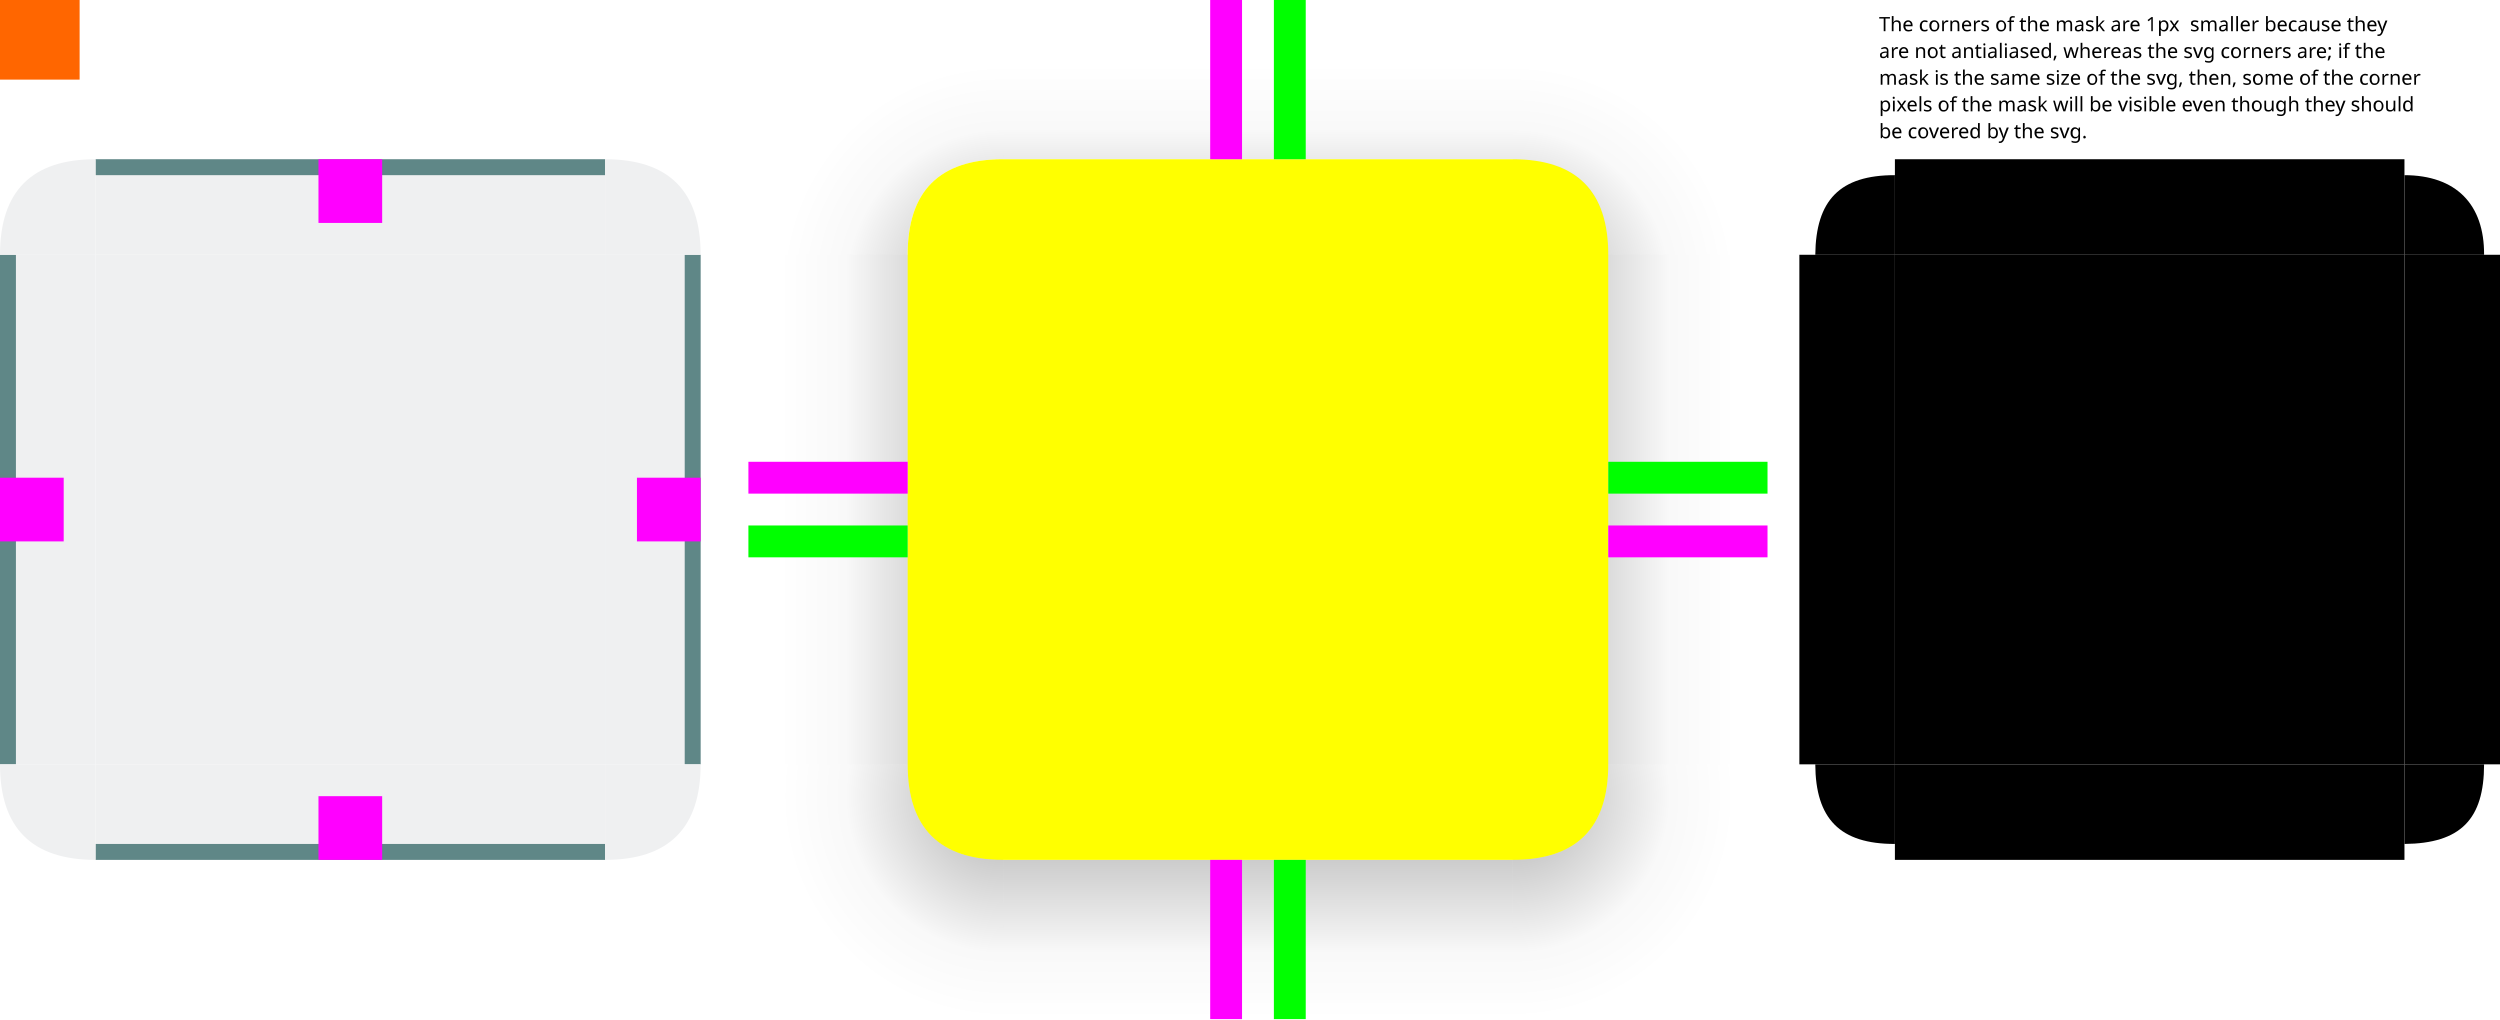
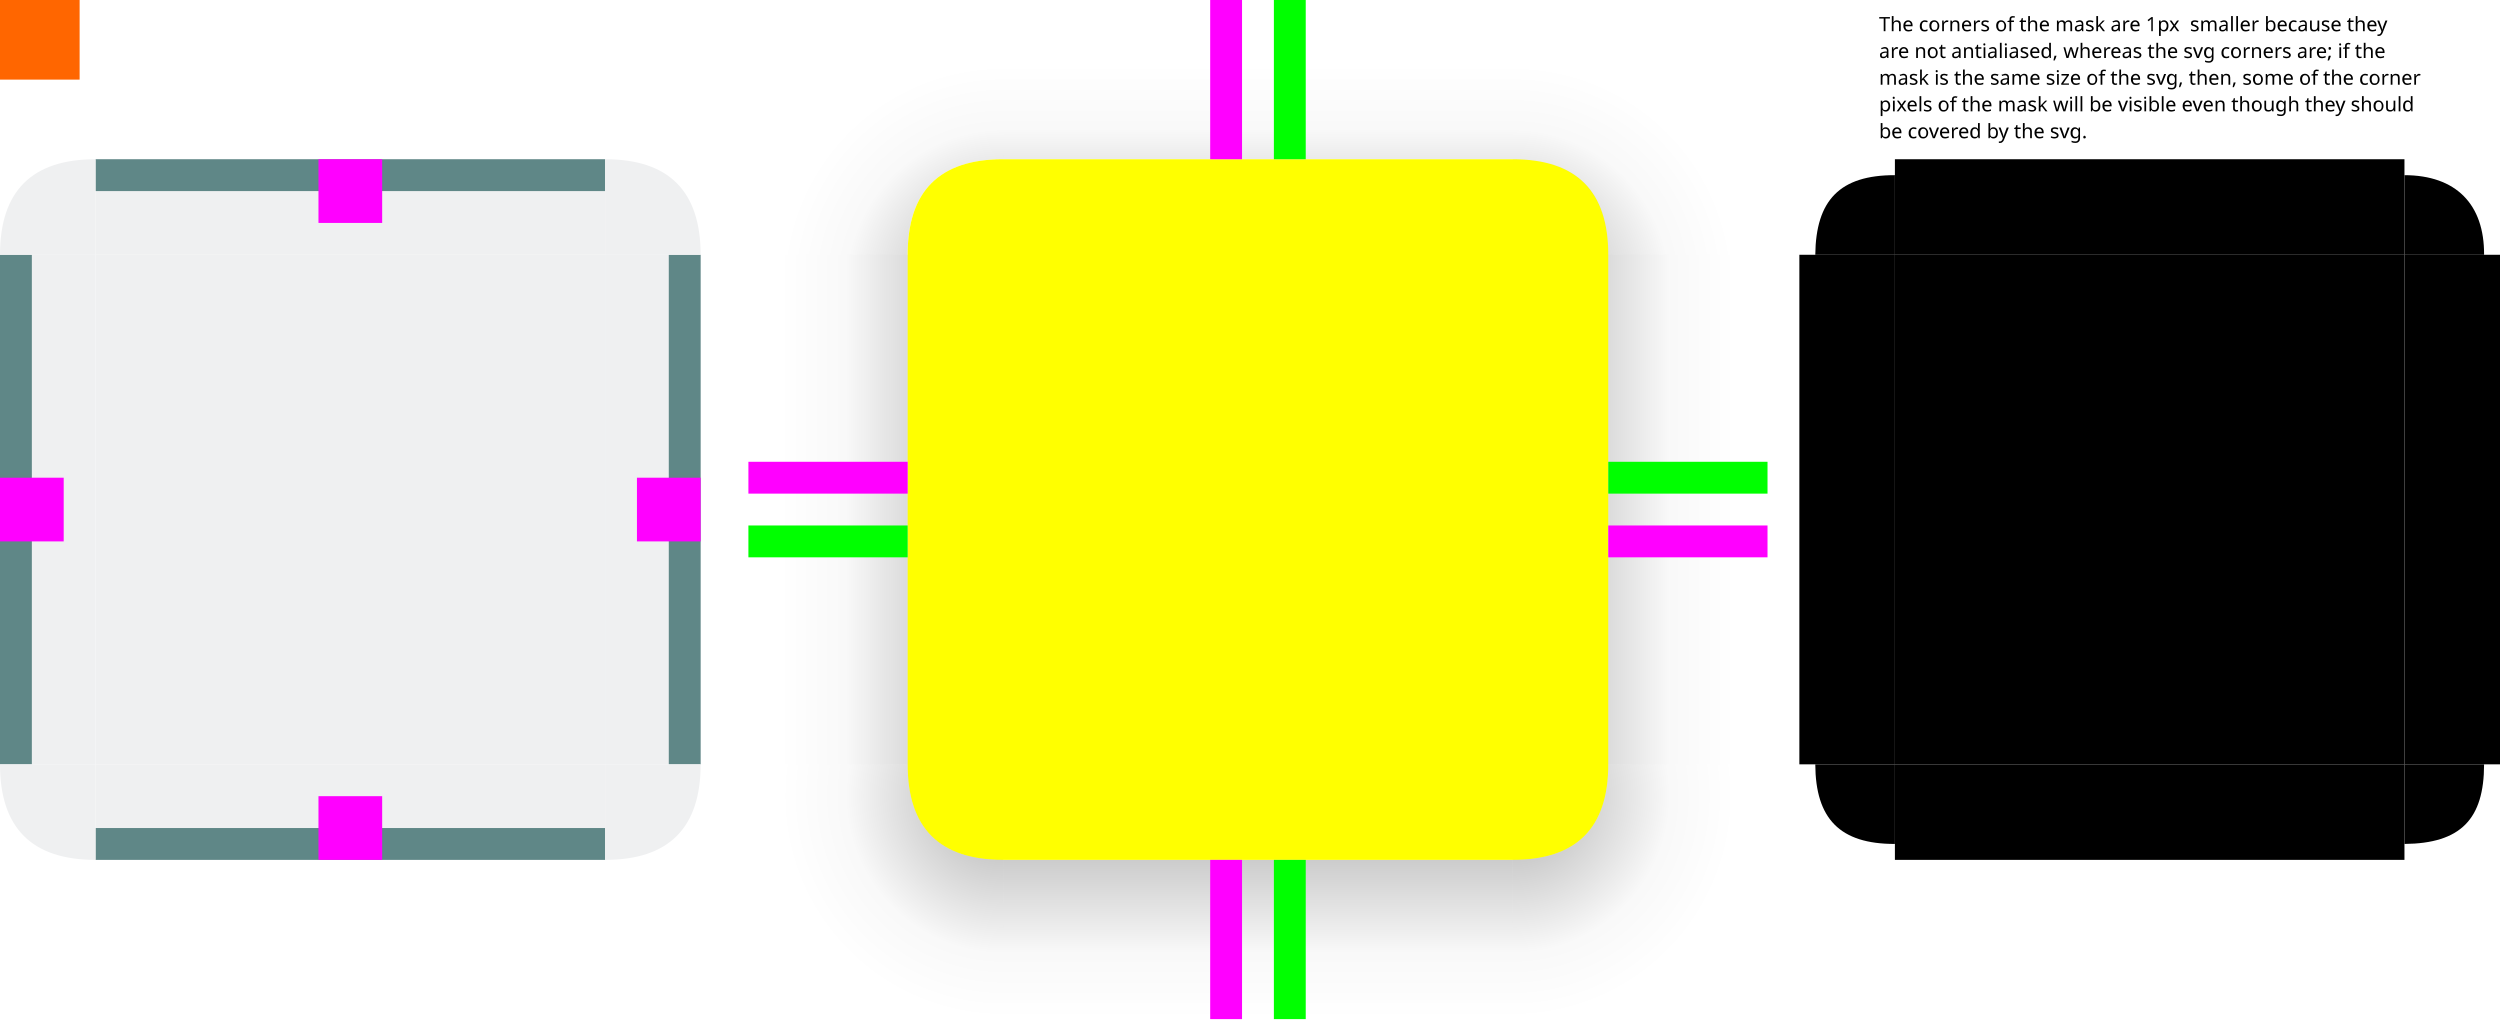
<svg xmlns="http://www.w3.org/2000/svg" xmlns:xlink="http://www.w3.org/1999/xlink" id="svg2" height="64" viewBox="0 0 157 64" width="157" version="1.1">
  <defs id="defs15">
    <style type="text/css" id="current-color-scheme">
            .ColorScheme-Text {
                color:#232629;
                stop-color:#232629;
            }
            .ColorScheme-Background {
                color:#eff0f1;
                stop-color:#eff0f1;
            }
        </style>
    <linearGradient id="shadow-side" gradientUnits="userSpaceOnUse">
      <stop id="stop1762" offset="0" style="stop-color:#000;stop-opacity:.2" />
      <stop id="stop1760" offset=".333" style="stop-color:#000;stop-opacity:.1" />
      <stop id="stop1758" offset=".5" style="stop-color:#000;stop-opacity:.05" />
      <stop id="stop1756" offset=".583" style="stop-color:#000;stop-opacity:.025" />
      <stop id="stop1754" offset="1" style="stop-color:#000;stop-opacity:0" />
    </linearGradient>
    <linearGradient id="shadow-corner" gradientUnits="userSpaceOnUse">
      <stop id="stop11958" offset="0" style="stop-color:#000;stop-opacity:1" />
      <stop id="stop11960" offset=".286" style="stop-color:#000;stop-opacity:.2" />
      <stop id="stop11962" offset=".524" style="stop-color:#000;stop-opacity:.1" />
      <stop id="stop11966" offset=".643" style="stop-color:#000;stop-opacity:.05" />
      <stop id="stop11968" offset=".702" style="stop-color:#000;stop-opacity:.025" />
      <stop id="stop11970" offset="1" style="stop-color:#000;stop-opacity:0" />
    </linearGradient>
    <linearGradient xlink:href="#shadow-side" id="linearGradient1734" gradientUnits="userSpaceOnUse" x1="16" y1="6" x2="16" y2="16" />
    <linearGradient xlink:href="#shadow-side" id="linearGradient1984" gradientUnits="userSpaceOnUse" x1="12" y1="16" x2="2" y2="16" />
    <linearGradient xlink:href="#shadow-side" id="linearGradient4945" gradientUnits="userSpaceOnUse" x1="16" y1="14" x2="16" y2="4" />
    <linearGradient xlink:href="#shadow-side" id="linearGradient8667" gradientUnits="userSpaceOnUse" x1="4" y1="16" x2="14" y2="16" />
    <radialGradient xlink:href="#shadow-corner" id="radialGradient3268" cx="95" cy="50" fx="95" fy="50" r="6.5" gradientUnits="userSpaceOnUse" gradientTransform="matrix(0,2.153846,-2.153846,0,107.6923,-202.6154)" />
    <radialGradient xlink:href="#shadow-corner" id="radialGradient3268-4" cx="95" cy="50" fx="95" fy="50" r="6.5" gradientUnits="userSpaceOnUse" gradientTransform="matrix(0,2.153846,-2.153846,0,107.6923,-202.6154)" />
    <radialGradient xlink:href="#shadow-corner" id="radialGradient3268-6" cx="93.143" cy="50" fx="93.143" fy="50" r="6.5" gradientUnits="userSpaceOnUse" gradientTransform="matrix(0,2.153846,-2.153846,0,107.6923,-202.6154)" />
    <radialGradient xlink:href="#shadow-corner" id="radialGradient3268-6-6" cx="93.143" cy="50" fx="93.143" fy="50" r="6.5" gradientUnits="userSpaceOnUse" gradientTransform="matrix(0,2.153846,-2.153846,0,107.6923,-202.6154)" />
  </defs>
  <rect id="hint-tile-center" height="5" style="fill:#ff6600" width="5" x="0" y="0" />
  <g id="top" transform="translate(6,10)">
    <rect id="rect4152" height="6" style="opacity:1;fill:currentColor" class="ColorScheme-Background" width="32" x="0" y="0" />
-     <path style="opacity:1" d="M 0,0 V 1 H 32 V 0 Z" id="path1337" fill="#5f8787" />
+     <path style="opacity:1" d="M 0,0 V 2 H 32 V 0 Z" id="path1337" fill="#5f8787" />
  </g>
  <g id="bottom" transform="translate(6,48)">
    <rect id="rect4148" height="6" style="opacity:1;fill:currentColor" class="ColorScheme-Background" width="32" x="0" y="0" />
-     <path style="opacity:1" d="M 0,5 V 6 H 32 V 5 Z" id="path1671" fill="#5f8787" />
+     <path style="opacity:1" d="M 0,4 V 6 H 32 V 4 Z" id="path1671" fill="#5f8787" />
  </g>
  <g id="left" transform="translate(0,16)">
    <rect id="rect4144" height="32" style="opacity:1;fill:currentColor" class="ColorScheme-Background" width="6" x="0" y="0" />
-     <path style="opacity:1" d="M 0,32 H 1 V 0 H 0 Z" id="path1785" fill="#5f8787" />
+     <path style="opacity:1" d="M 0,32 H 2 V 0 H 0 Z" id="path1785" fill="#5f8787" />
  </g>
  <g id="right" transform="translate(38,16)">
    <rect id="rect4140" height="32" style="opacity:1;fill:currentColor" class="ColorScheme-Background" width="6" x="0" y="0" />
-     <path style="opacity:1" d="M 5,32 H 6 V 0 H 5 Z" id="path1902" fill="#5f8787" />
+     <path style="opacity:1" d="M 4,32 H 6 V 0 H 4 Z" id="path1902" fill="#5f8787" />
  </g>
  <g id="center" transform="translate(6,16)">
    <rect id="rect4138" height="32" style="opacity:1;fill:currentColor" class="ColorScheme-Background" width="32" x="0" y="0" />
  </g>
  <g id="topleft" transform="translate(0,10)">
    <path d="M 0,6 H 6 V 0 C 2,0 0,2 0,6 Z" style="opacity:1;fill:currentColor" class="ColorScheme-Background" id="path3115" />
  </g>
  <g id="topright" transform="translate(38,10)">
    <path d="M 0,0 V 6 H 6 C 6,2 4,0 0,0 Z" style="opacity:1;fill:currentColor" class="ColorScheme-Background" id="path3118" />
  </g>
  <g id="bottomleft" transform="translate(0,48)">
    <path d="M 6,6 V 0 H 0 c 0,4 2,6 6,6 z" style="opacity:1;fill:currentColor" class="ColorScheme-Background" id="path3124" />
  </g>
  <g id="bottomright" transform="translate(38,48)">
    <path d="M 0,6 V 0 H 6 C 6,4 4,6 0,6 Z" style="opacity:1;fill:currentColor" class="ColorScheme-Background" id="path3121" />
  </g>
  <rect id="hint-top-margin" height="4" style="fill:#ff00ff;stroke-width:1" width="4" x="20" y="10" />
  <rect id="hint-bottom-margin" height="4" style="fill:#ff00ff;stroke-width:1" width="4" x="20" y="50" />
  <rect id="hint-right-margin" height="4" style="fill:#ff00ff;stroke-width:1" width="4" x="40" y="30" />
  <rect id="hint-left-margin" height="4" style="fill:#ff00ff;stroke-width:1" width="4" x="0" y="30" />
  <rect id="hint-top-inset" height="9.99999993923e-09" style="fill:#00ff00" width="4" x="20" y="10" />
  <rect id="hint-bottom-inset" height="9.99999993923e-09" style="fill:#00ff00" width="4" x="20" y="54" />
  <rect id="hint-left-inset" height="4" style="fill:#00ff00" width="9.99999993923e-09" x="0" y="30" />
  <rect id="hint-right-inset" height="4" style="fill:#00ff00" width="9.99999993923e-09" x="44" y="30" />
  <rect id="mask-top" height="6" width="32" x="119" y="10" />
  <rect id="mask-center" height="32" width="32" x="119" y="16" />
  <rect id="mask-bottom" height="6" transform="scale(1,-1)" width="32" x="119" y="-54" />
  <rect id="mask-left" height="32" width="6" x="113" y="16" />
  <rect id="mask-right" height="32" width="6" x="151" y="16" />
  <path id="mask-topleft" d="m 114,16 h -1 6 v -6 1 c -3.457,-0.005 -4.963,1.573 -5,5 z" />
  <g id="shadow-center" transform="translate(63,16)">
    <rect id="rect4908" height="32" style="opacity:0.001;fill-opacity:0.001" width="32" x="0" y="0" />
  </g>
  <g id="shadow-topleft" transform="rotate(180,31.5,8)">
    <path d="M 0,6 V 0 H 6 C 6,4 4,6 0,6 Z" style="opacity:0.001;fill:#000000;fill-opacity:0.004" id="path95-4-2" />
    <path id="path2368-7-5" style="fill:url(#radialGradient3268-6-6);fill-opacity:1;fill-rule:evenodd;stroke-width:1" d="M 6,0 C 6,4 4,6 0,6 V 16 H 3 C 10.18,16 16,10.18 16,3 V 0 Z" />
  </g>
  <g id="shadow-top" transform="translate(63)">
    <rect id="st" height="10" width="32" style="fill:url(#linearGradient4945);fill-opacity:1" x="0" y="0" />
    <rect id="rect1546" height="6" style="opacity:0.001;fill:#000000;fill-opacity:0.004;fill-rule:evenodd" width="32" y="10" x="0" />
  </g>
  <g id="shadow-bottom" transform="translate(63,48)">
    <rect id="rect1546-6" height="6" style="opacity:0.001;fill:#000000;fill-opacity:0.004;fill-rule:evenodd" width="32" x="0" y="0" />
    <rect id="sb" height="10" width="32" y="6" style="fill:url(#linearGradient1734);fill-opacity:1" x="0" />
  </g>
  <path style="opacity:1;fill:#ffff00;stroke-width:2;stroke-linecap:round" d="m 63,10 h 32 c 4,0 6,2 6,6 v 32 c 0,4 -2,6 -6,6 H 63 c -4,0 -6,-2 -6,-6 V 16 c 0,-4 2,-6 6,-6 z" id="path838" />
  <g id="shadow-left" transform="translate(47,16)">
    <rect id="sl" height="32" width="10" style="fill:url(#linearGradient1984);fill-opacity:1" x="0" y="0" />
    <rect id="rect1546-3-7" height="32" style="opacity:0.001;fill:#000000;fill-opacity:0.004;fill-rule:evenodd" width="6" x="10" y="0" />
  </g>
  <g id="shadow-right" transform="translate(95,16)">
    <rect id="rect1546-3" height="32" style="opacity:0.001;fill:#000000;fill-opacity:0.004;fill-rule:evenodd" width="6" x="0" y="0" />
    <rect id="sr" height="32" width="10" x="6" style="fill:url(#linearGradient8667);fill-opacity:1" y="0" />
  </g>
  <rect id="shadow-hint-top-margin" height="10" style="fill:#ff00ff" width="2" x="76" y="0" />
  <rect id="shadow-hint-bottom-margin" height="10" style="fill:#ff00ff" width="2" x="76" y="54" />
  <rect id="shadow-hint-right-margin" height="2" style="fill:#ff00ff" width="10" x="101" y="33" />
  <rect id="shadow-hint-left-margin" height="2" style="fill:#ff00ff" width="10" x="47" y="29" />
  <rect id="shadow-hint-top-inset" height="10" style="fill:#00ff00" width="2" x="80" y="0" />
  <rect id="shadow-hint-bottom-inset" height="10" style="fill:#00ff00" width="2" x="80" y="54" />
  <rect id="shadow-hint-right-inset" height="2" style="fill:#00ff00" width="10" x="101" y="29" />
  <rect id="shadow-hint-left-inset" height="2" style="fill:#00ff00" width="10" x="47" y="33" />
  <g id="shadow-bottomright" transform="translate(95,48)">
    <path d="M 0,6 V 0 H 6 C 6,3.999 3.98,6 0,6 Z" style="opacity:0.001;fill:#000000;fill-opacity:0.004" id="path95" />
    <path id="path2368" style="fill:url(#radialGradient3268);fill-opacity:1;fill-rule:evenodd;stroke-width:1" d="M 6,0 C 6,4 4,6 0,6 V 16 H 3 C 10.18,16 16,10.18 16,3 V 0 Z" />
  </g>
  <g id="shadow-bottomright-9" transform="translate(95,48)" />
  <g id="shadow-bottomleft" transform="matrix(-1,0,0,1,63,48)">
    <path d="M 3,6 H 0 V 0 H 6 V 3 C 6,4.657 4.657,6 3,6 Z" style="opacity:0.001;fill:#000000;fill-opacity:0.004" id="path95-1" />
    <path id="path2368-0" style="fill:url(#radialGradient3268-4);fill-opacity:1;fill-rule:evenodd;stroke-width:1" d="M 6,0 C 6,3.999 3.995,6 0,6 V 16 H 3 C 10.18,16 16,10.18 16,3 V 0 Z" />
  </g>
  <g id="shadow-topright" transform="matrix(1,0,0,-1,95,16)">
    <path d="M 3,6 H 0 V 0 H 6 V 3 C 6,4.657 4.657,6 3,6 Z" style="opacity:0.001;fill:#000000;fill-opacity:0.004" id="path95-4" />
    <path id="path2368-7" style="fill:url(#radialGradient3268-6);fill-opacity:1;fill-rule:evenodd;stroke-width:1" d="M 6,0 C 6,3.988 3.974,6 0,6 V 16 H 3 C 10.18,16 16,10.18 16,3 V 0 Z" />
  </g>
  <rect style="color:#eff0f1;fill:currentColor;fill-opacity:1;stroke:none;stop-color:#eff0f1" id="thick-center" width="32" height="32" x="19" y="75" class="ColorScheme-Background" />
  <rect transform="rotate(90)" style="fill:#800080;fill-opacity:1;stroke:none;stroke-width:1.155" id="thick-hint-right-margin" width="4" height="8" x="95" y="-56" />
  <rect transform="rotate(90)" y="-20" x="95" height="8" width="4" id="thick-hint-left-margin" style="fill:#800080;fill-opacity:1;stroke:none;stroke-width:1.155" />
  <rect y="69" x="38" height="8" width="4" id="thick-hint-top-margin" style="fill:#800080;fill-opacity:1;stroke:none;stroke-width:1.155" />
  <rect style="fill:#800080;fill-opacity:1;stroke:none;stroke-width:1.155" id="thick-hint-bottom-margin" width="4" height="8" x="39" y="105" />
  <path id="mask-topright" d="m 156,16 h 1 -6 v -6 1 c 3.233,0.006 5.021,1.824 5,5 z" />
  <path id="mask-bottomright" d="m 156,48 h 1 -6 v 6 -1 c 3.531,-0.032 5,-1.554 5,-5 z" />
  <path id="mask-bottomleft" d="m 114,48 h -1 6 v 6 -1 c -3.457,0.005 -4.984,-1.58 -5,-5 z" />
  <text xml:space="preserve" style="font-stretch:condensed;font-size:1.252px;font-family:Impact;-inkscape-font-specification:'Impact Condensed';text-align:start;text-anchor:start;fill:#ff0000;stroke:#000000;stroke-width:5.729;stroke-linecap:round" x="118" y="1.958" id="text1204">
    <tspan id="tspan1202" x="118" y="1.958" style="font-style:normal;font-variant:normal;font-weight:normal;font-stretch:normal;font-size:1.252px;font-family:'Noto Sans';-inkscape-font-specification:'Noto Sans';text-align:start;text-anchor:start;fill:#000000;stroke:none;stroke-width:5.729">The corners of the mask are 1px  smaller because they</tspan>
    <tspan x="118" y="3.637" style="font-style:normal;font-variant:normal;font-weight:normal;font-stretch:normal;font-size:1.252px;font-family:'Noto Sans';-inkscape-font-specification:'Noto Sans';text-align:start;text-anchor:start;fill:#000000;stroke:none;stroke-width:5.729" id="tspan1358">are not antialiased, whereas the svg corners are; if the</tspan>
    <tspan x="118" y="5.317" style="font-style:normal;font-variant:normal;font-weight:normal;font-stretch:normal;font-size:1.252px;font-family:'Noto Sans';-inkscape-font-specification:'Noto Sans';text-align:start;text-anchor:start;fill:#000000;stroke:none;stroke-width:5.729" id="tspan1360">mask is the same size of the svg, then, some of the corner</tspan>
    <tspan x="118" y="6.996" style="font-style:normal;font-variant:normal;font-weight:normal;font-stretch:normal;font-size:1.252px;font-family:'Noto Sans';-inkscape-font-specification:'Noto Sans';text-align:start;text-anchor:start;fill:#000000;stroke:none;stroke-width:5.729" id="tspan1362">pixels of the mask will be visible even though they should</tspan>
    <tspan x="118" y="8.676" style="font-style:normal;font-variant:normal;font-weight:normal;font-stretch:normal;font-size:1.252px;font-family:'Noto Sans';-inkscape-font-specification:'Noto Sans';text-align:start;text-anchor:start;fill:#000000;stroke:none;stroke-width:5.729" id="tspan1364">be covered by the svg.</tspan>
  </text>
</svg>
